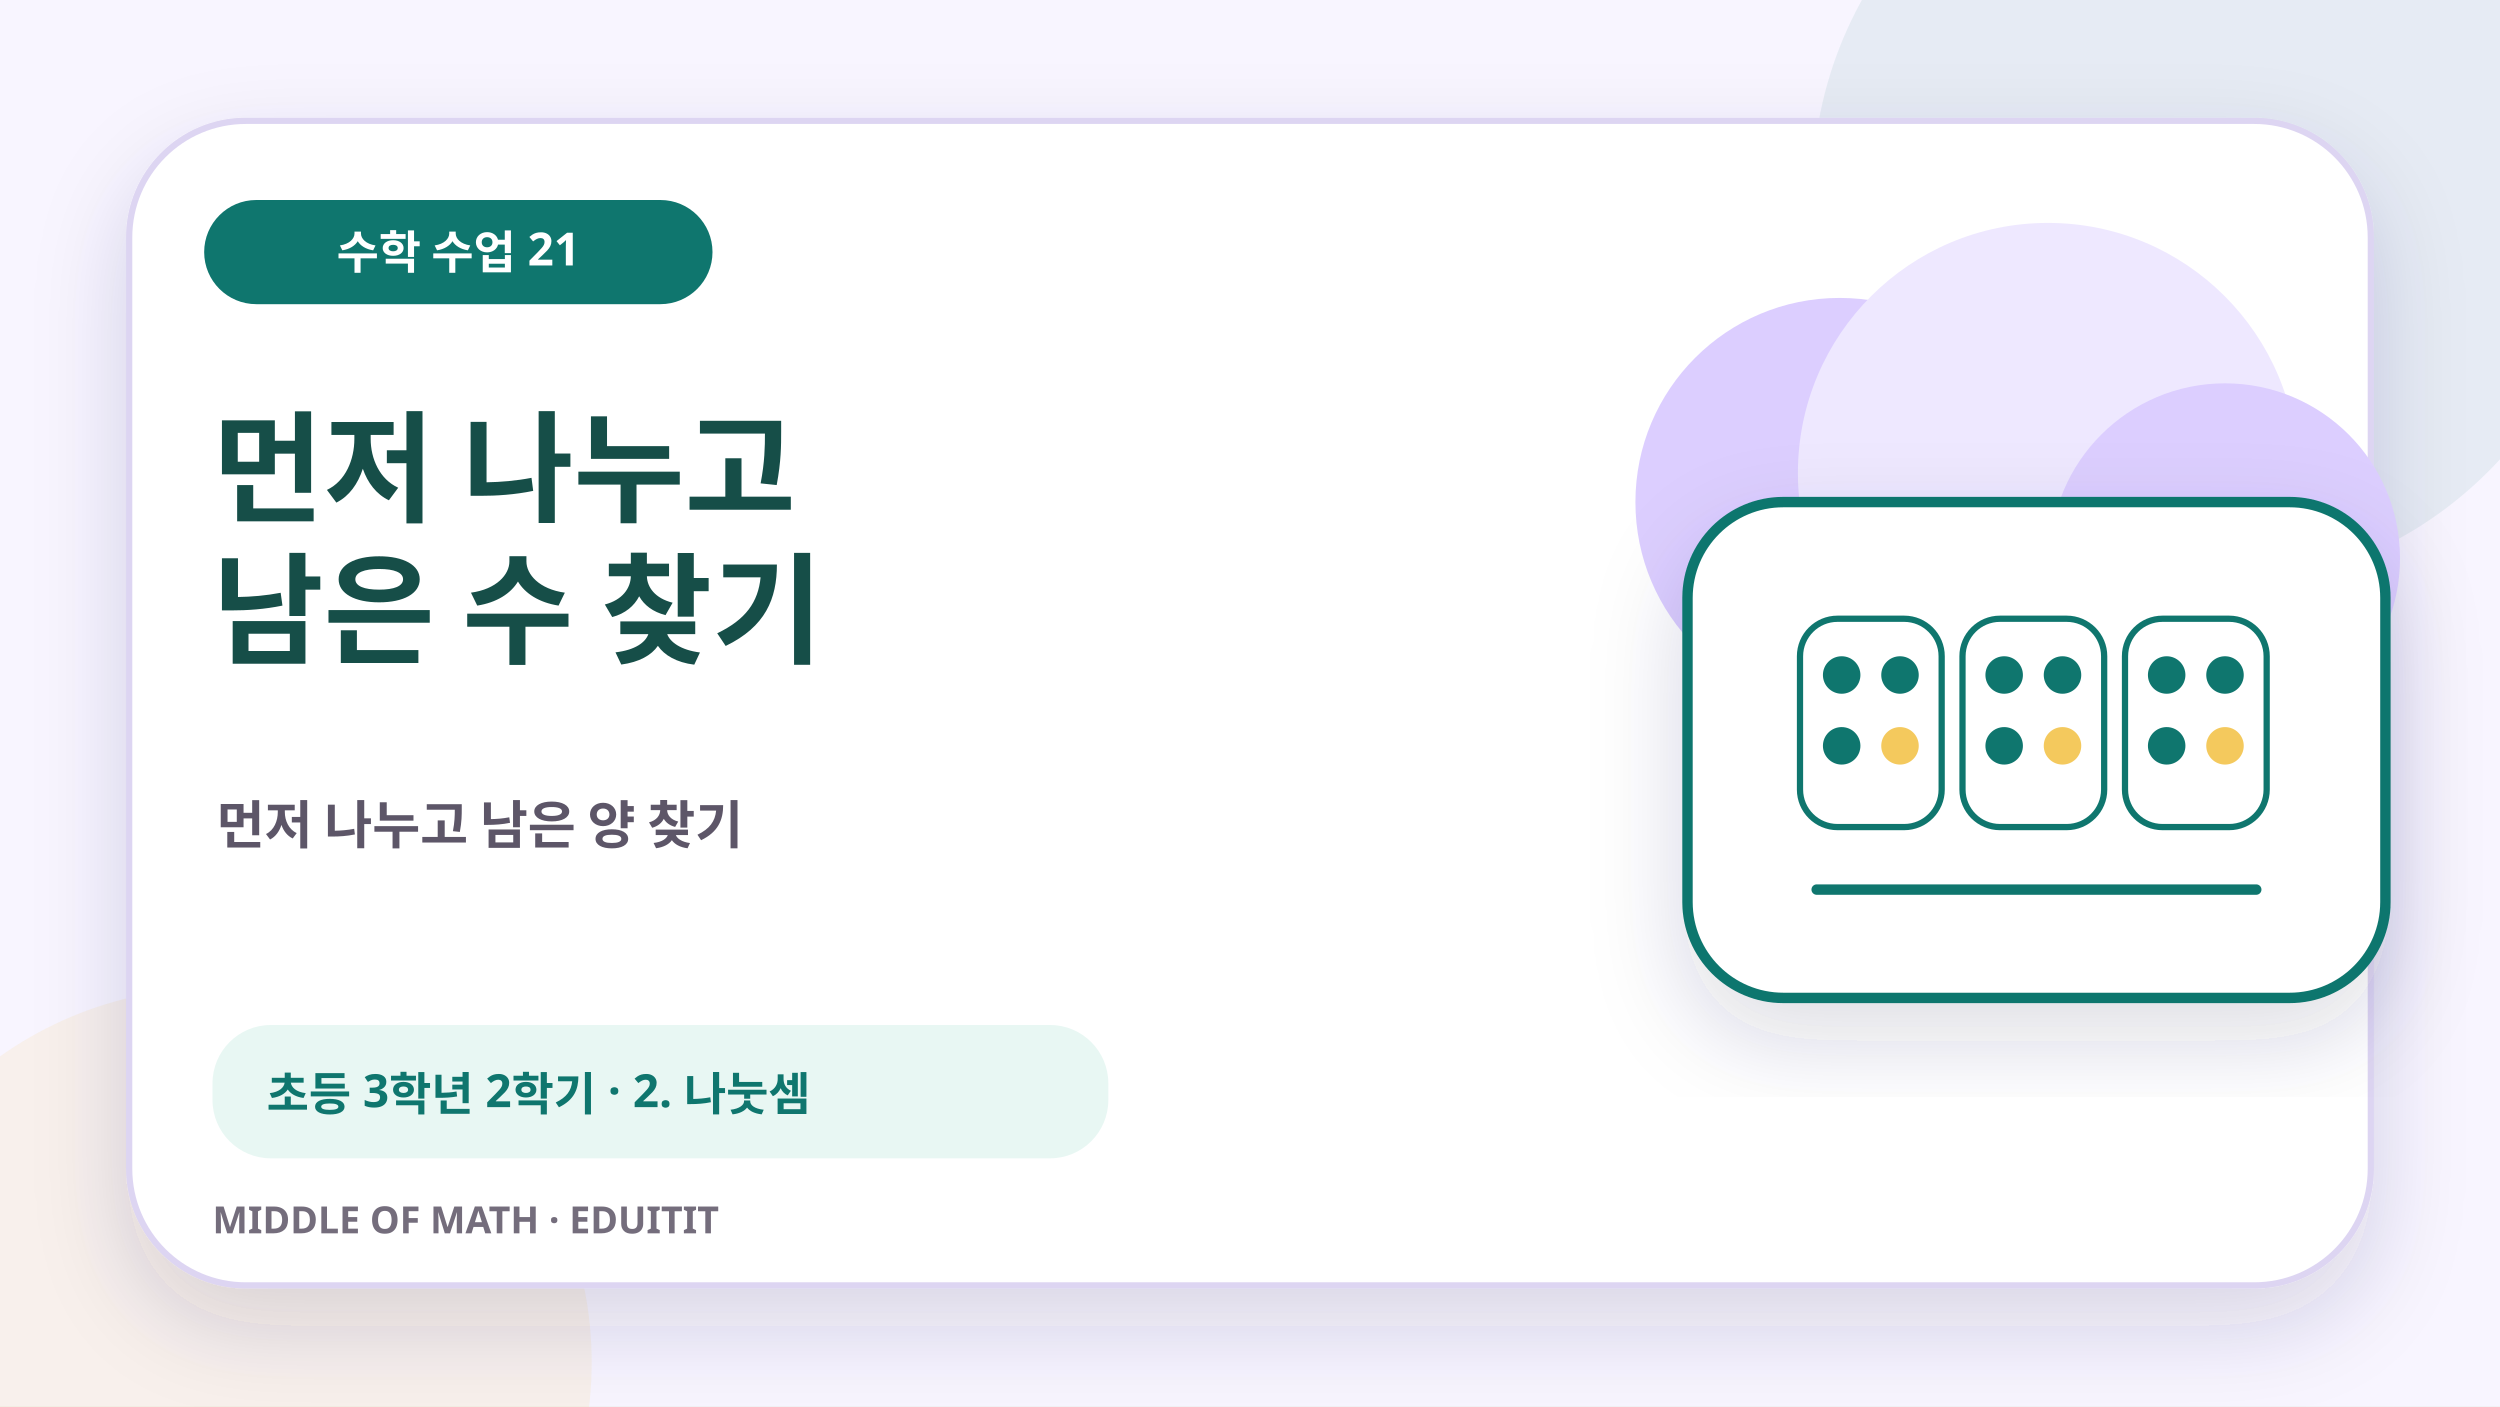
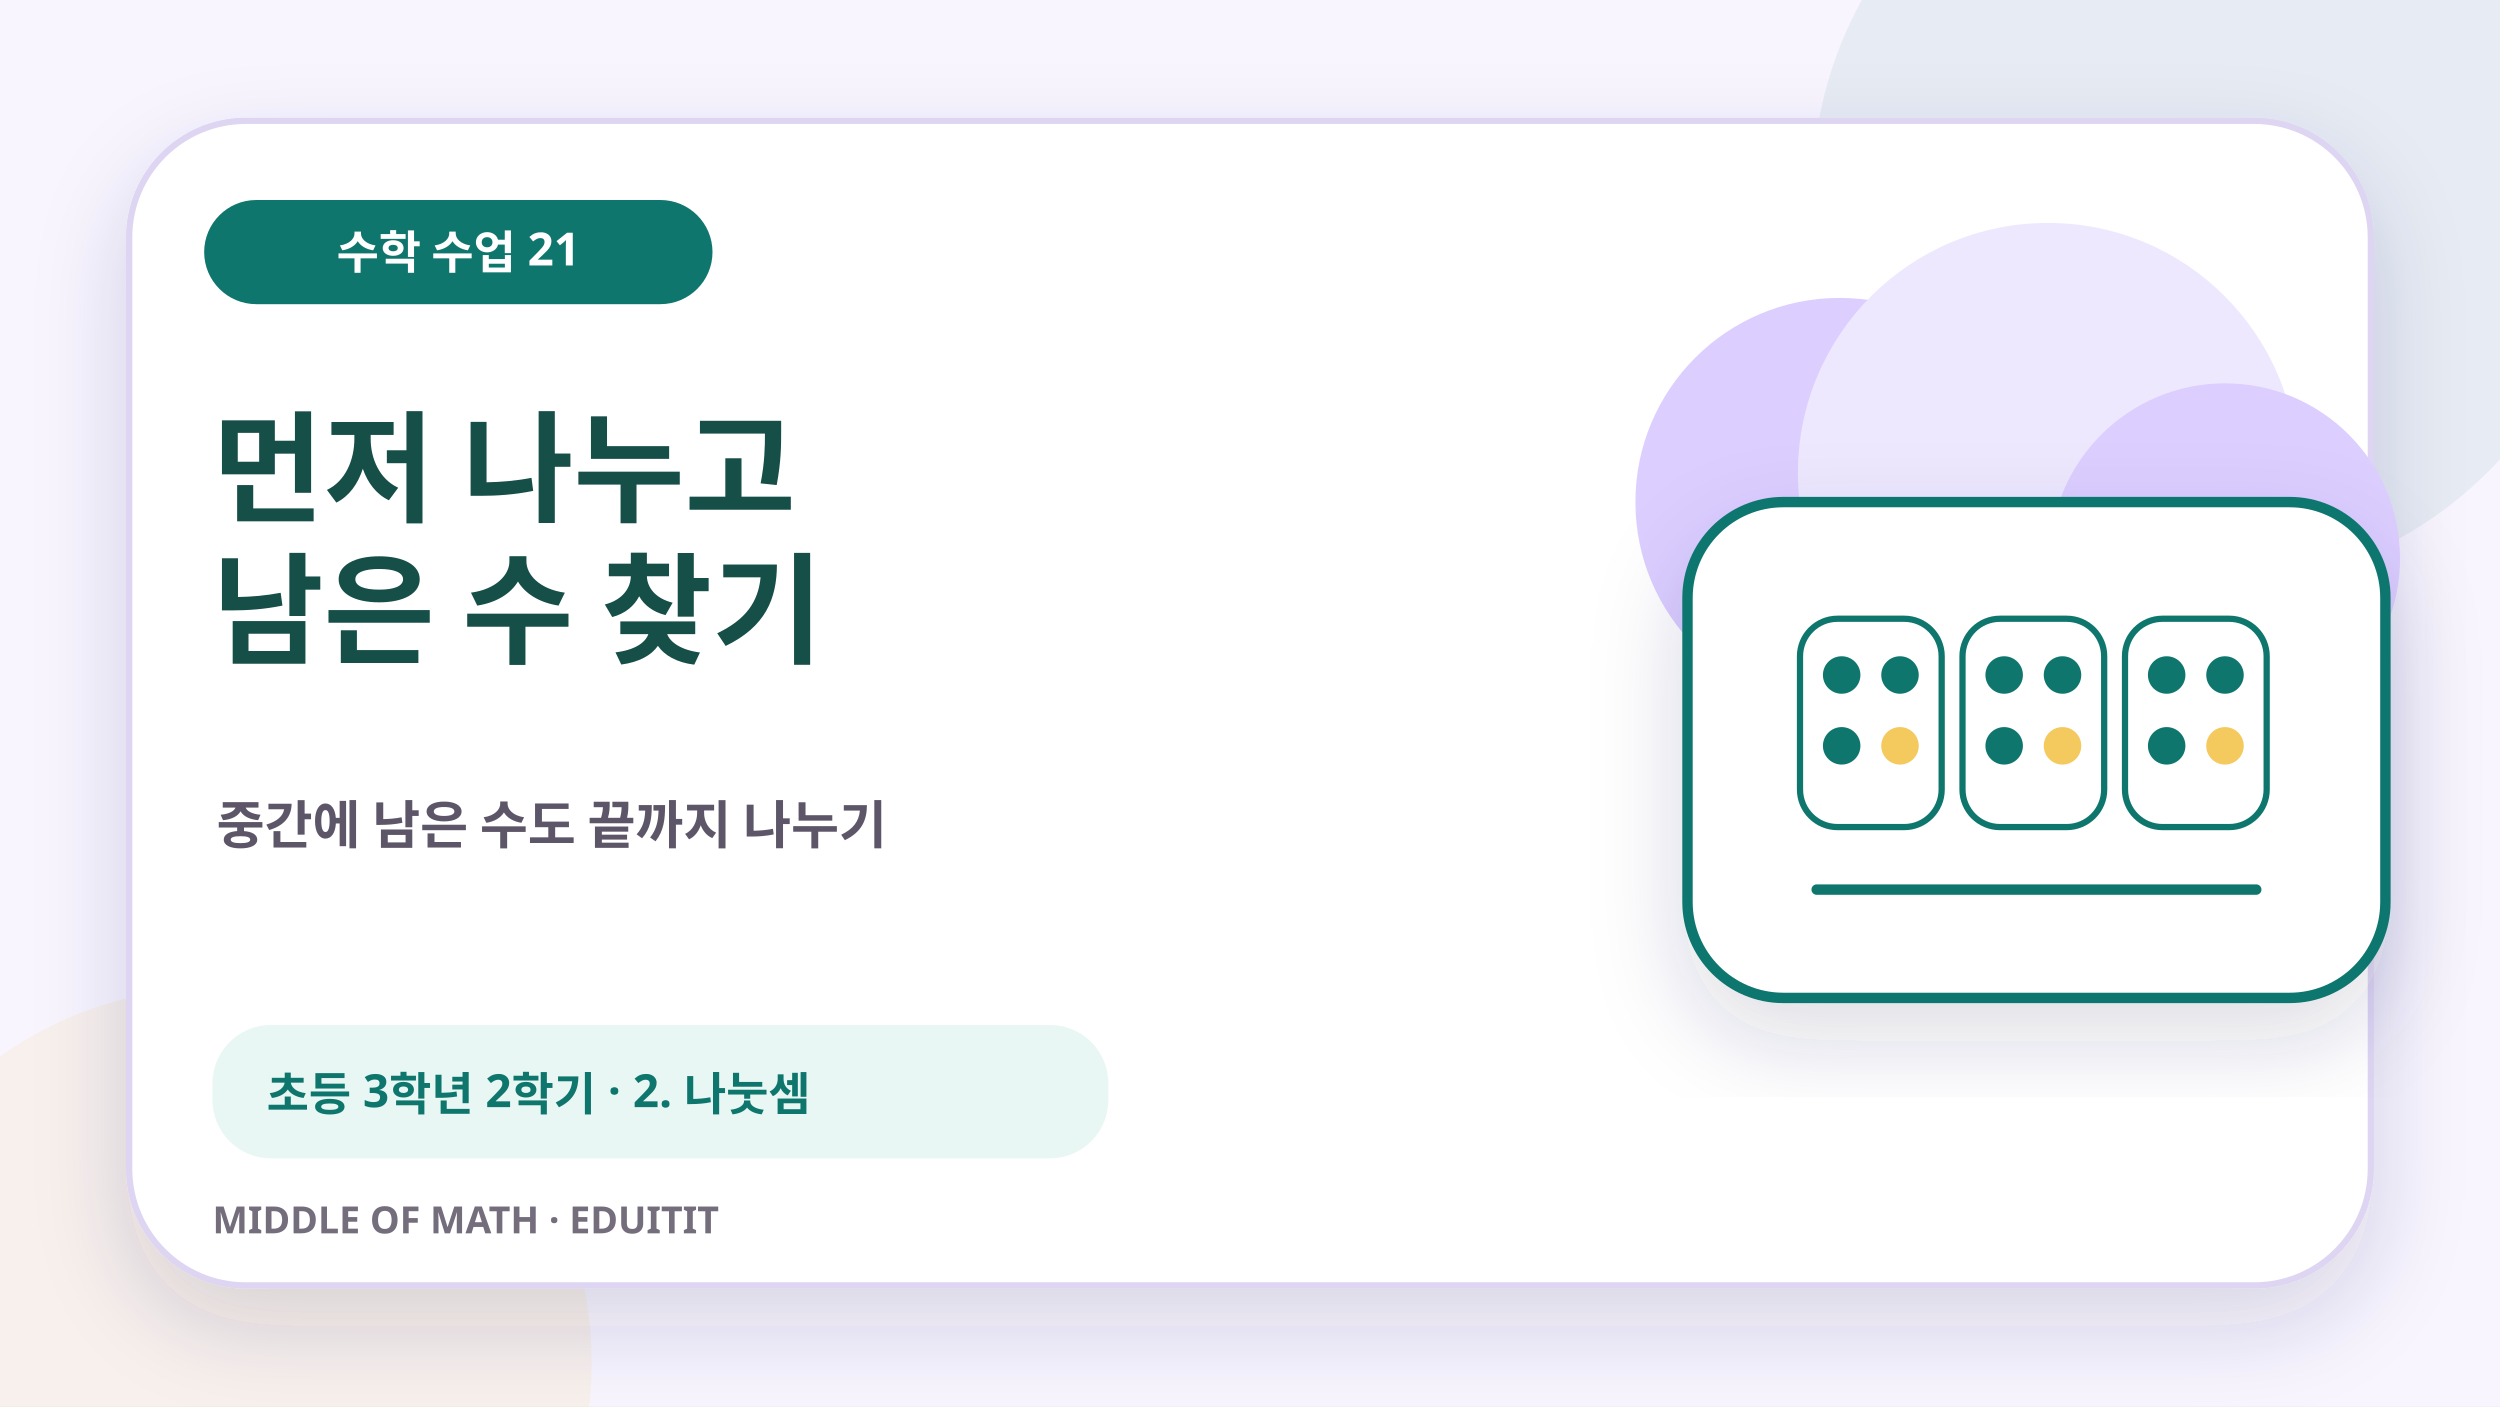
<svg xmlns="http://www.w3.org/2000/svg" width="1200" height="675" viewBox="0 0 1200 675" role="img" aria-label="먼저 나누고 남은 수 찾기 대표 이미지">
  <defs>
    <filter id="shadow" x="-20%" y="-20%" width="140%" height="140%">
      <feDropShadow dx="0" dy="18" stdDeviation="22" flood-color="#33245A" flood-opacity=".16" />
    </filter>
  </defs>
  <rect width="1200" height="675" fill="#F8F5FF" />
  <circle cx="1060" cy="92" r="190" fill="#0F766E" opacity=".08" />
  <circle cx="104" cy="654" r="180" fill="#F4C95D" opacity=".12" />
  <rect x="62" y="58" width="1076" height="559" rx="56" fill="#FFFFFF" stroke="#DDD5F2" stroke-width="3" filter="url(#shadow)" />
  <rect x="98" y="96" width="244" height="50" rx="25" fill="#0F766E" />
  <text x="220" y="129" font-family="Apple SD Gothic Neo, sans-serif" font-size="22" font-weight="850" text-anchor="middle" fill="#FFFFFF">수학 수업 21</text>
  <text x="102" y="246" font-family="Apple SD Gothic Neo, Noto Sans KR, sans-serif" font-size="58" font-weight="900" fill="#164E48" text-anchor="start" class="">
    <tspan x="102" dy="0">먼저 나누고</tspan>
    <tspan x="102" dy="68">남은 수 찾기</tspan>
  </text>
  <text x="104" y="405" font-family="Apple SD Gothic Neo, Noto Sans KR, sans-serif" font-size="25" font-weight="650" fill="#5D5668" text-anchor="start" class="">
-     <tspan x="104" dy="0">먼저 나누고 남은 양 찾기</tspan>
+     <tspan x="104" dy="0">중간에 남은 수도 끝까지 나누기</tspan>
  </text>
  <rect x="102" y="492" width="430" height="64" rx="28" fill="#E8F7F3" />
  <text x="128" y="533" font-family="Apple SD Gothic Neo, sans-serif" font-size="22" font-weight="800" fill="#0F766E">초등 3학년 2학기 · 2. 나눗셈</text>
  <g transform="translate(718 123)">
    <circle cx="165" cy="118" r="98" fill="#DCCEFF" />
    <circle cx="265" cy="104" r="120" fill="#EEE8FF" />
    <circle cx="350" cy="145" r="84" fill="#DCCEFF" />
    <rect x="92" y="118" width="335" height="238" rx="46" fill="#FFFFFF" stroke="#0F766E" stroke-width="5" filter="url(#shadow)" />
    <g aria-label="같은 수로 나눈 세 묶음">
      <rect x="146" y="174" width="68" height="100" rx="18" fill="#FFFFFF" stroke="#0F766E" stroke-width="3" />
      <circle cx="166" cy="201" r="9" fill="#0F766E" />
      <circle cx="194" cy="201" r="9" fill="#0F766E" />
      <circle cx="166" cy="235" r="9" fill="#0F766E" />
      <circle cx="194" cy="235" r="9" fill="#F4C95D" />
      <rect x="224" y="174" width="68" height="100" rx="18" fill="#FFFFFF" stroke="#0F766E" stroke-width="3" />
      <circle cx="244" cy="201" r="9" fill="#0F766E" />
      <circle cx="272" cy="201" r="9" fill="#0F766E" />
      <circle cx="244" cy="235" r="9" fill="#0F766E" />
      <circle cx="272" cy="235" r="9" fill="#F4C95D" />
      <rect x="302" y="174" width="68" height="100" rx="18" fill="#FFFFFF" stroke="#0F766E" stroke-width="3" />
      <circle cx="322" cy="201" r="9" fill="#0F766E" />
      <circle cx="350" cy="201" r="9" fill="#0F766E" />
      <circle cx="322" cy="235" r="9" fill="#0F766E" />
      <circle cx="350" cy="235" r="9" fill="#F4C95D" />
      <path d="M154 304H365" stroke="#0F766E" stroke-width="5" stroke-linecap="round" />
    </g>
  </g>
  <text x="102" y="592" font-family="Apple SD Gothic Neo, sans-serif" font-size="18" font-weight="750" fill="#746D7C">MIDDLE OF MATH · EDUITIT</text>
</svg>
